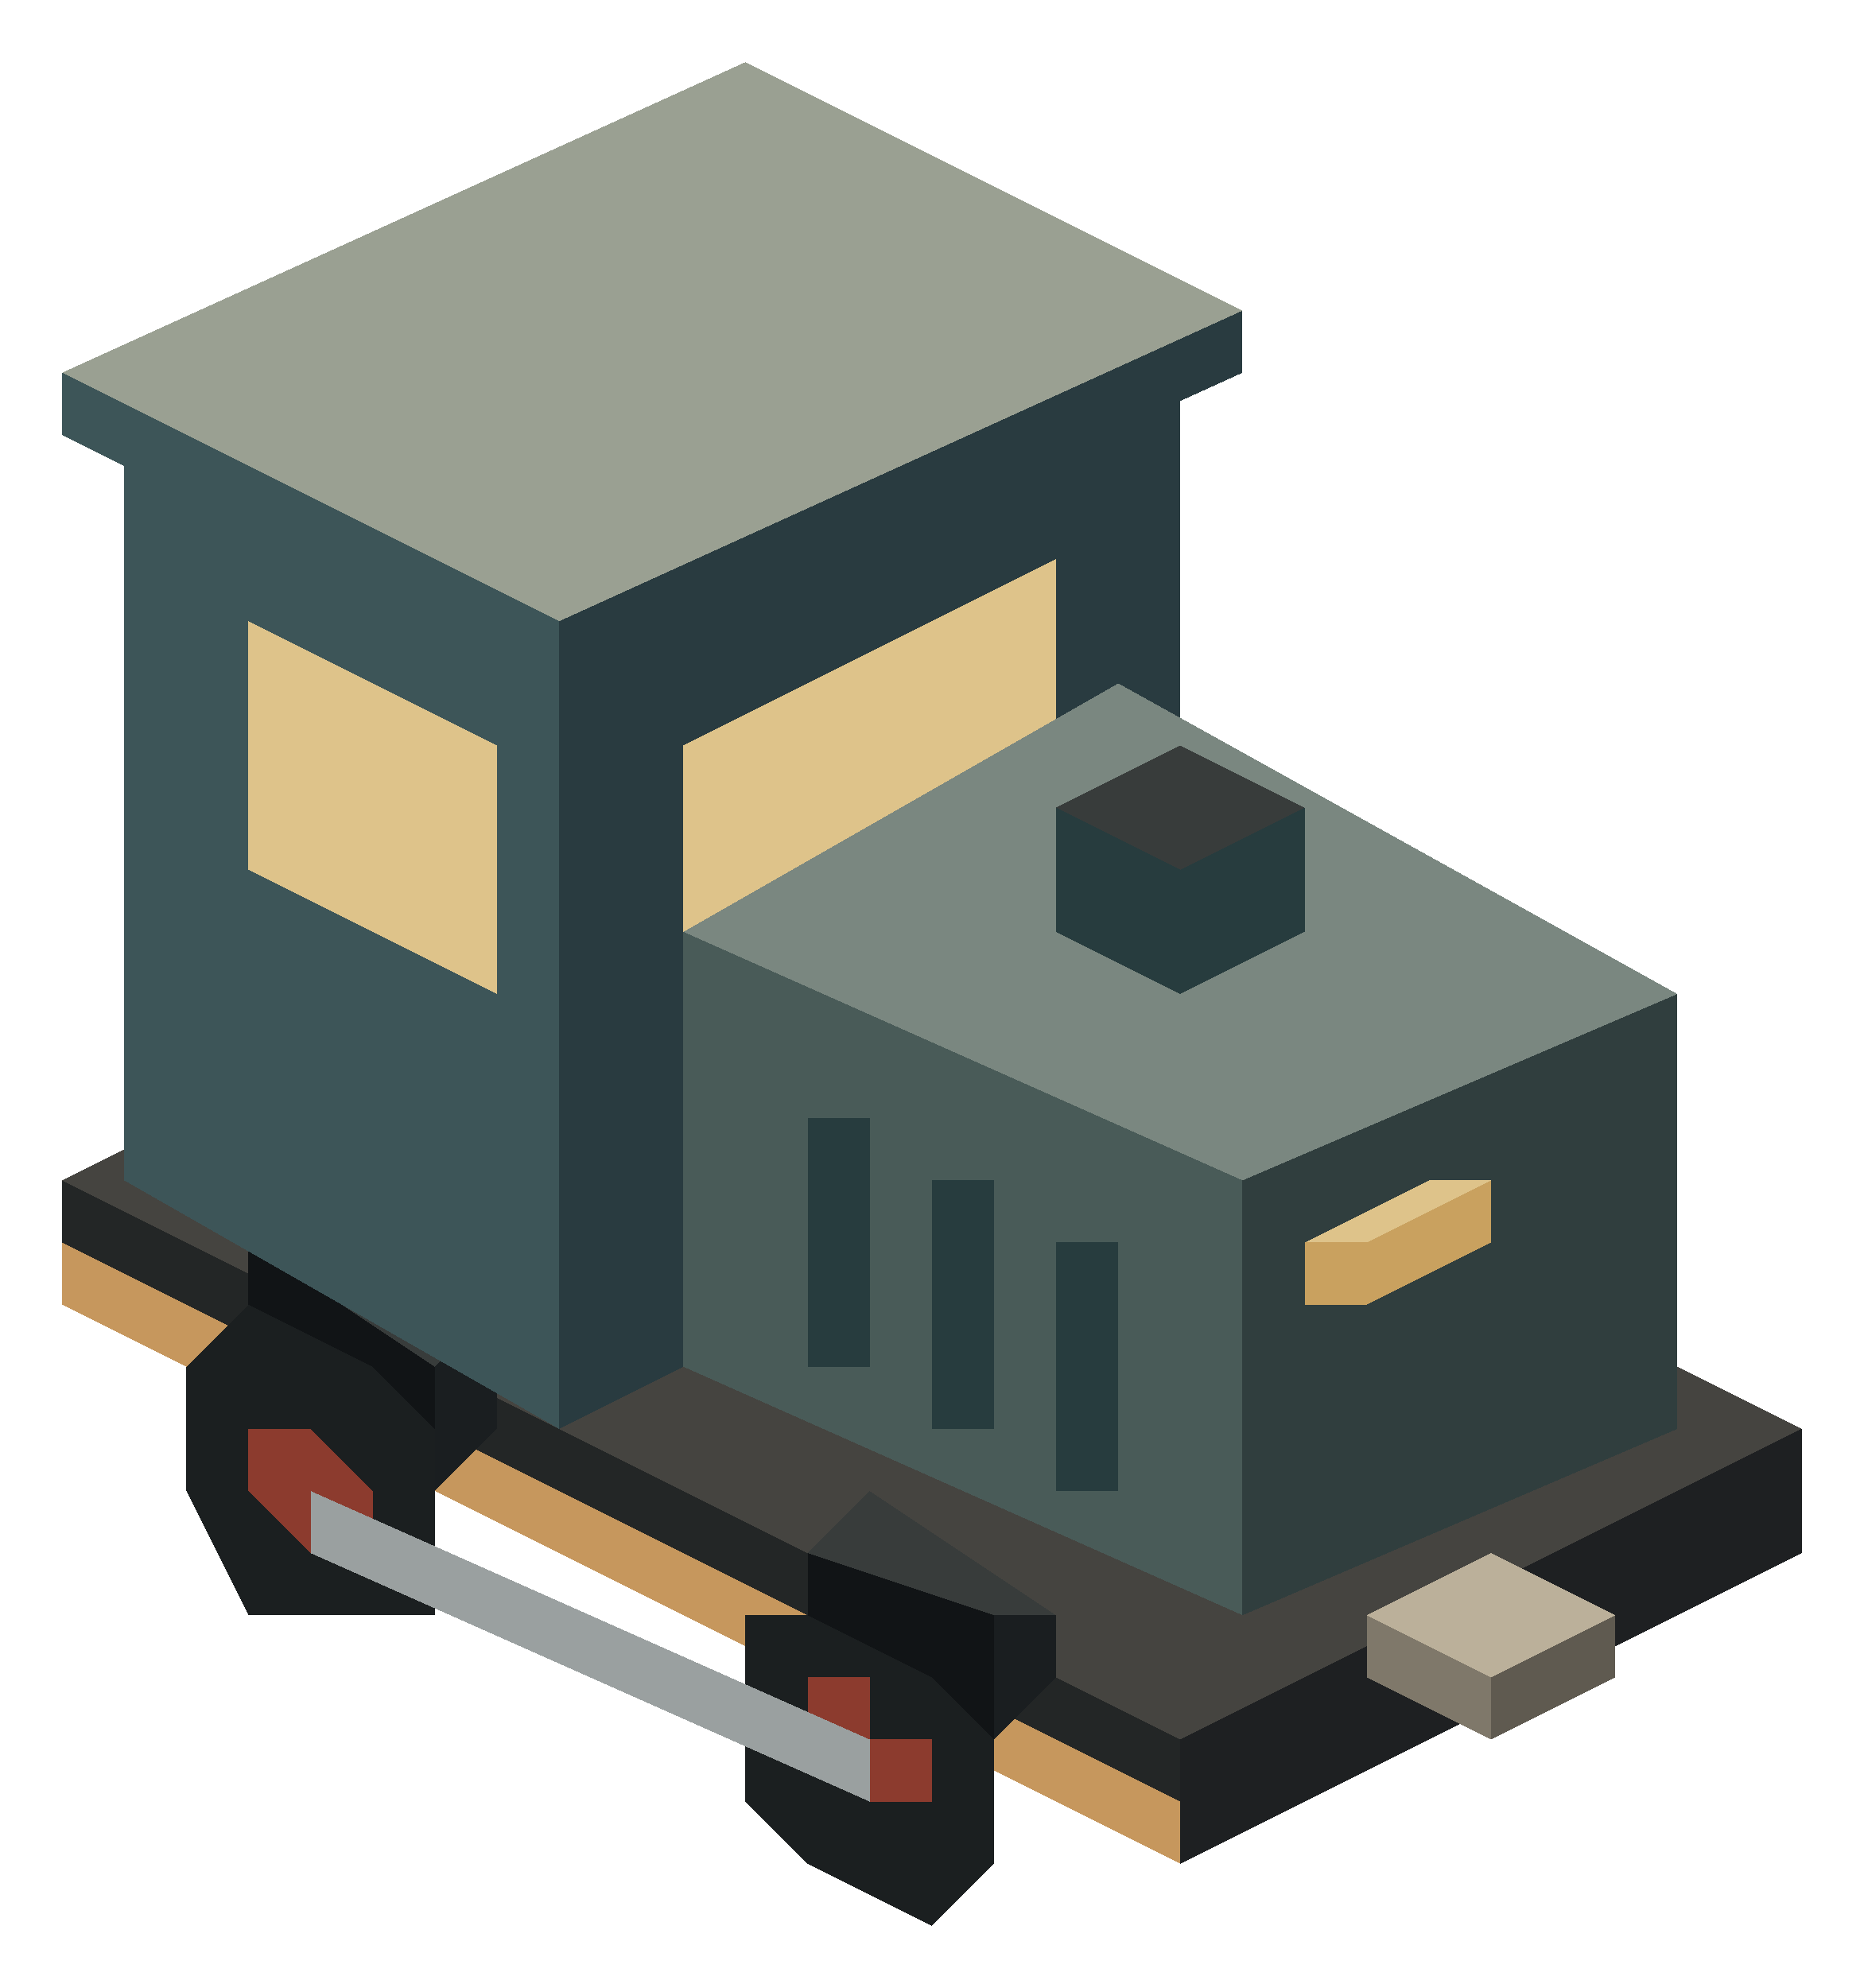
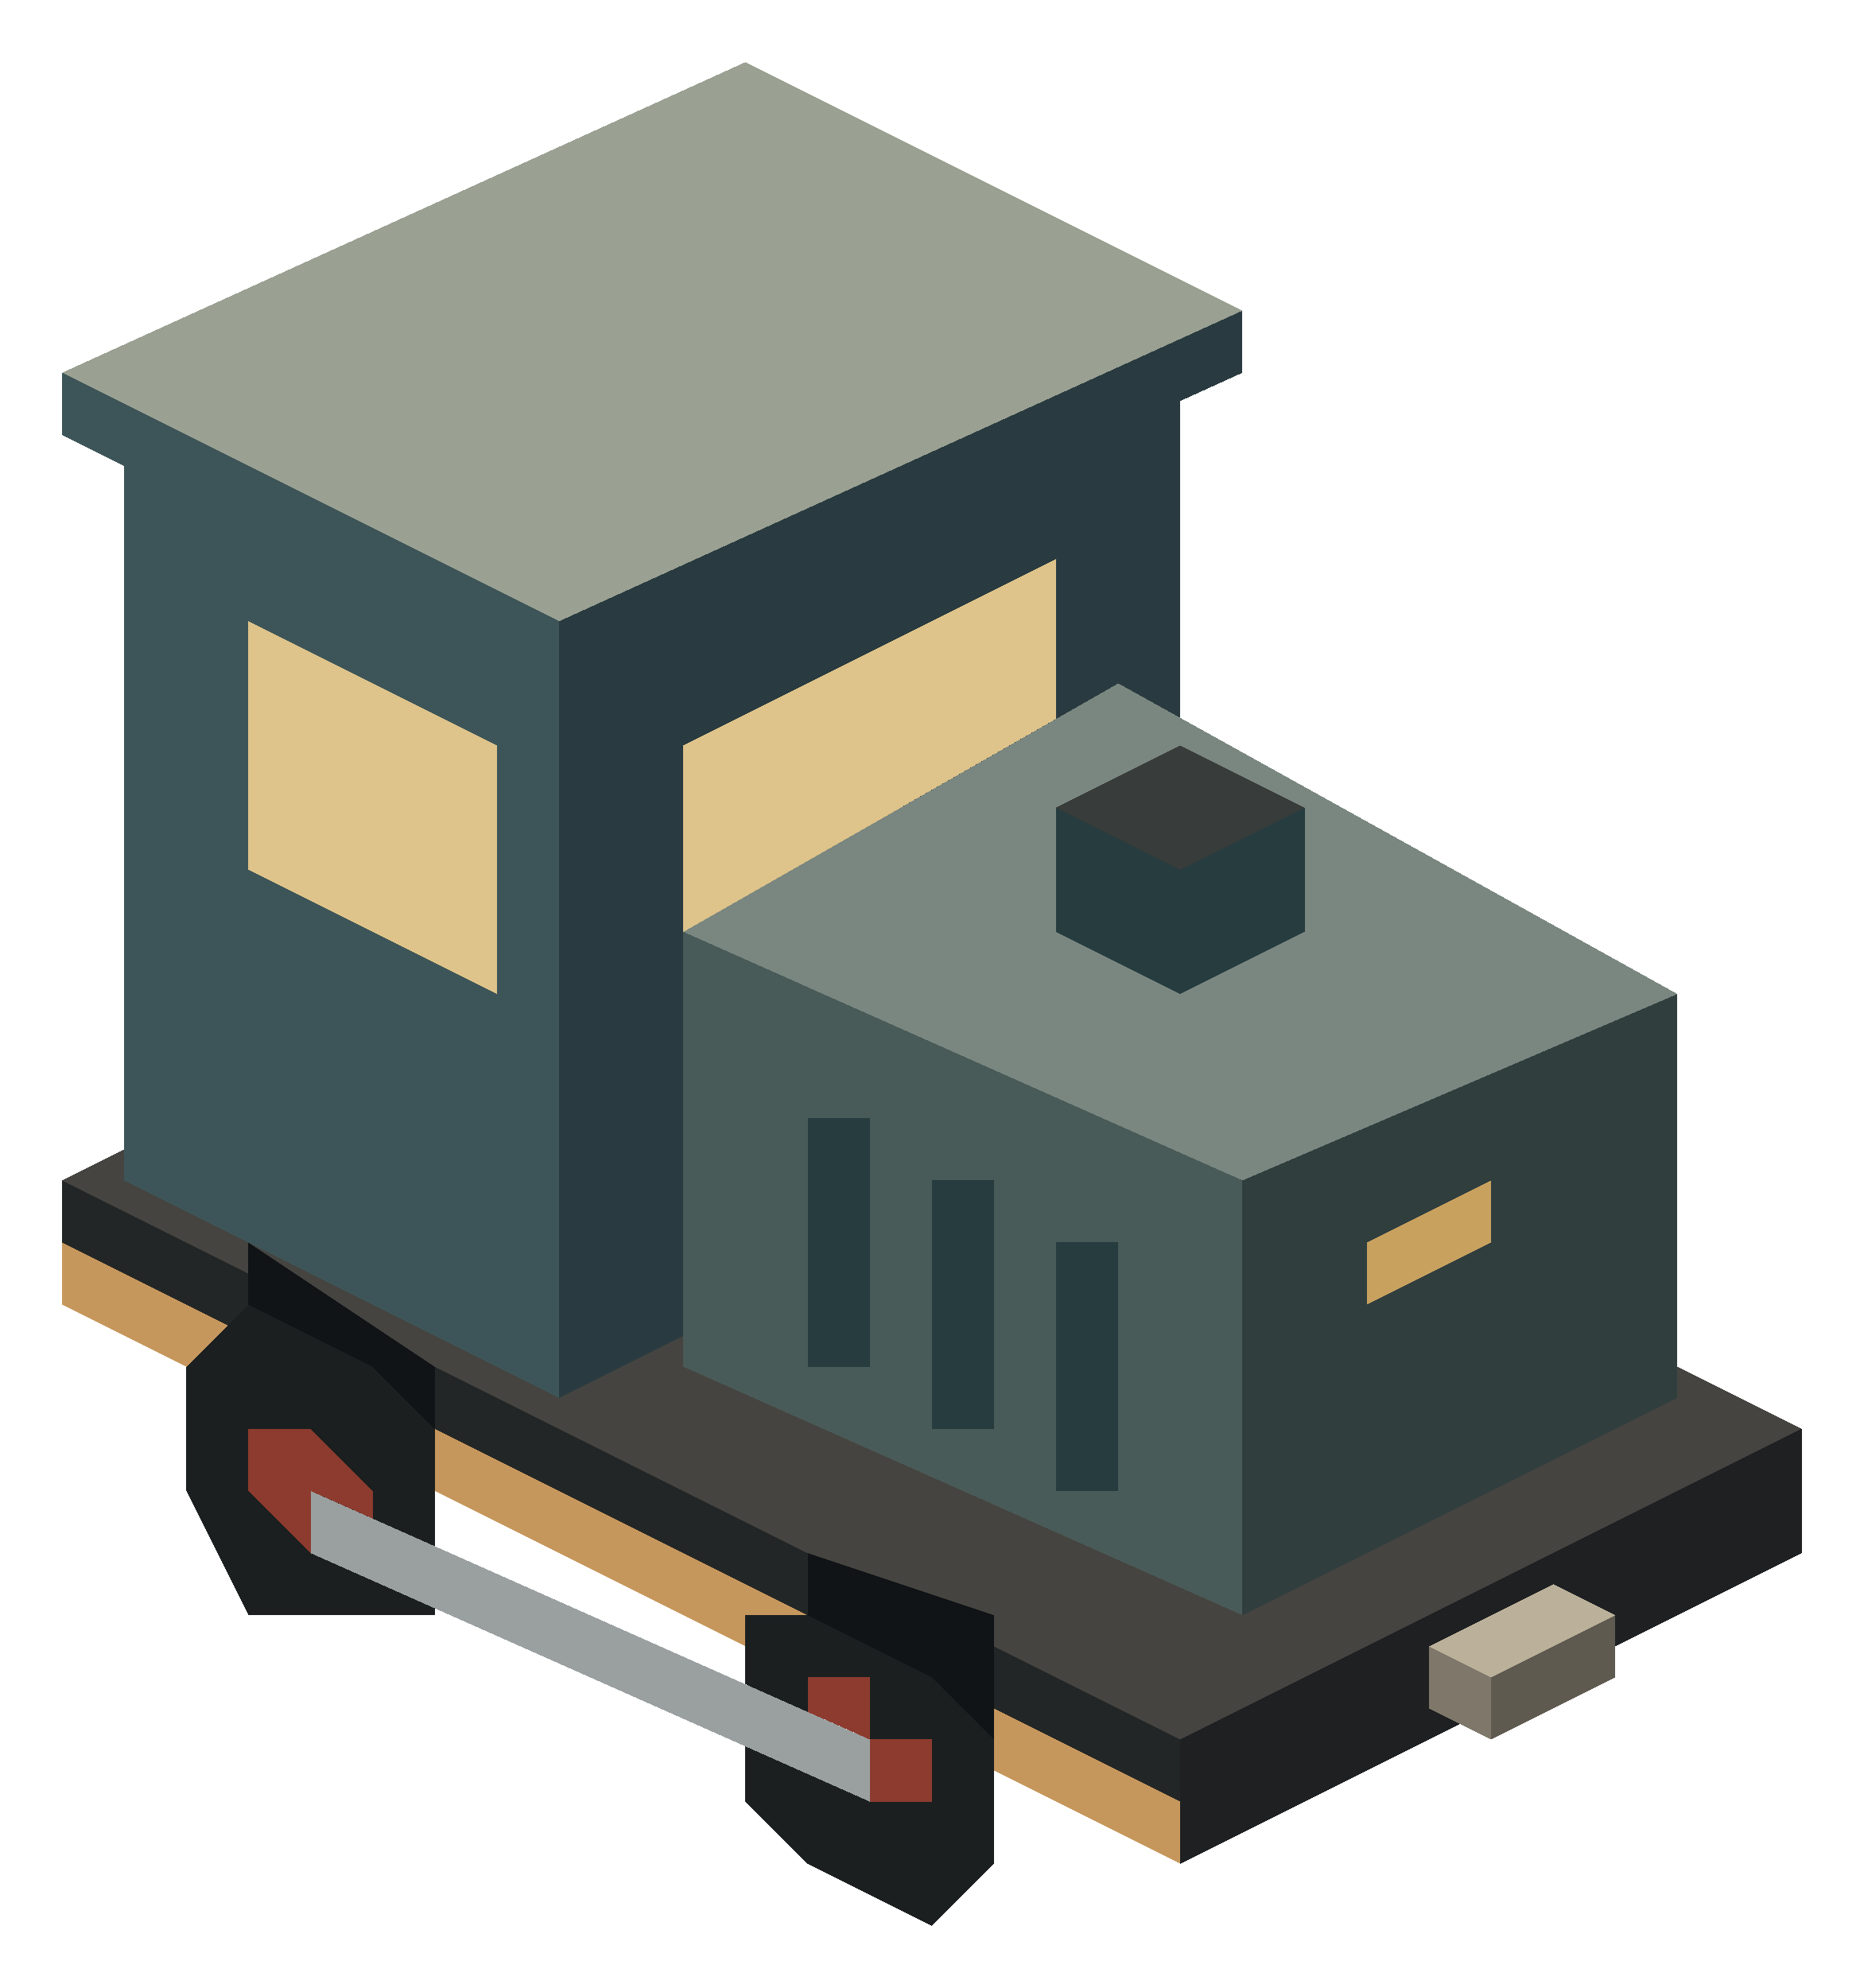
<svg xmlns="http://www.w3.org/2000/svg" width="30" height="32" viewBox="0 0 30 32" shape-rendering="crispEdges" data-template="railyard-loco-diesel-shunter-right" data-anchor-x="6" data-anchor-y="21" data-length-m="9">
+   <g id="silhouette-underlays">
+     <path d="M4,17 6,16 8,17 8,18 6,19 4,18Z" fill="#5f5a50" />
+     <path d="M1,19 11,14 29,23 29,25 19,30 1,21Z" fill="#1e2022" />
+     <path d="M4,20 5,20 8,21 8,23 7,24 4,22Z" fill="#1a1e20" />
+     <path d="M13,25 14,24 17,26 17,27 16,28 13,27Z" fill="#1a1e20" />
+     <path d="M2,7 12,2 19,6 19,18 9,23 2,19Z" fill="#293b40" />
+     <path d="M1,6 12,1 20,5 20,6 9,11 1,7Z" fill="#293b40" />
+     <path d="M11,15 18,11 27,16 27,23 20,26 11,22Z" fill="#303e3e" />
+     <path d="M17,13 19,12 21,13 21,15 19,16 17,15Z" fill="#273c3e" />
+     <path d="M21,20 23,19 24,19 24,20 22,21 21,21Z" fill="#c9a15f" />
+     <path d="M22,26 24,25 26,26 26,27 24,28 22,27Z" fill="#5f5a50" />
+   </g>
  <g id="coupler">
-     <polygon points="4,17 6,16 8,17 8,18 6,19 4,18" fill="#5f5a50" />
-     <polygon points="4,18 6,19 6,18 4,17" fill="#7f786a" />
-     <polygon points="8,18 6,19 6,18 8,17" fill="#5f5a50" />
-     <polygon points="6,16 8,17 6,18 4,17" fill="#bbb09a" />
-   </g>
+ </g>
  <g id="frame">
-     <polygon points="1,19 11,14 29,23 29,25 19,30 1,21" fill="#1e2022" />
-     <polygon points="1,21 19,30 19,28 1,19" fill="#232626" />
-     <polygon points="29,25 19,30 19,28 29,23" fill="#1e2022" />
-     <polygon points="11,14 29,23 19,28 1,19" fill="#454440" />
-     <polygon points="1,20 19,29 19,30 1,21" fill="#c6975d" />
+     <path d="M10,24 7,22 13,25ZM16,27.5 16,26.5 19,28 19,29ZM13,26 13,26 10,24 13,25 13,25ZM13,26 7,23 7,22 7,22ZM3,21 1,20 1,19 3,20ZM4,21 3.667,21.333 3,21 3,20 4,20.5Z" fill="#232626" />
+     <path d="M24,26 23,26.5 22.5,26.25 24,25.5ZM29,24.5 26,26 24.5,25.25 29,23ZM25,25.5 24,26 24,25.5 24.5,25.25ZM26,26 29,24.5 29,25 26,26.5ZM23.5,27.75 19,30 19,28 21.5,26.75ZM23,26.5 23,27.5 21.5,26.75 22.5,26.25Z" fill="#1e2022" />
+     <path d="M2,18.5 2,19.5 1,19ZM2,19 4,20 4,20.5 2,19.5ZM9,22.5 11,21.5 11,24 9,23ZM27.412,22.294 27.5,22.25 29,23 29,23ZM27.412,22.294 27,22.111 27,22 27.5,22.25ZM20,26 27.412,22.294 29,23 29,23 20.2,27.4 20,27.333ZM27,22.5 27,22.111 27.412,22.294ZM11,22 20,26 20,27.333 13,25 11,24ZM4,20 4,20 9,22.5 9,23 7,22ZM16,26 20.2,27.4 19,28 16,26.5Z" fill="#454440" />
+     <path d="M16,28 16,27.5 19,29 19,30 19,30ZM16,28 19,30 19,30 16,28.5ZM7,23 12,25.5 12,26.5 7,24ZM12,26 12,25.5 13,26 13,26 13,26ZM1,20 1,20 1,20 1.667,21.333 1,21ZM1,20 1,20 1,20 3,21.333 3,22 1.667,21.333ZM3,21.333 3.4,21.6 3,22 3,22ZM3,21.333 1,20 1,20 3,21ZM3.4,21.6 3,21.333 3,21 3.667,21.333Z" fill="#c6975d" />
  </g>
  <g id="wheels">
-     <polygon points="4,20 5,20 8,21 8,23 7,24 4,22" fill="#1a1e20" />
-     <polygon points="4,22 7,24 7,22 4,20" fill="#111416" />
-     <polygon points="8,23 7,24 7,22 8,21" fill="#1a1e20" />
-     <polygon points="5,20 8,21 7,22 4,20" fill="#383c3b" />
-     <polygon points="7,25 7,23 6,22 4,21 3,22 3,23 3,24 4,26 6,26 7,26" fill="#1b1f20" />
-     <polygon points="6,24 6,24 5,23 5,23 4,23 4,23 4,24 5,25 5,25 6,25" fill="#8c3b2e" />
-     <polygon points="13,25 14,24 17,26 17,27 16,28 13,27" fill="#1a1e20" />
-     <polygon points="13,27 16,28 16,26 13,25" fill="#111416" />
-     <polygon points="17,27 16,28 16,26 17,26" fill="#1a1e20" />
-     <polygon points="14,24 17,26 16,26 13,25" fill="#383c3b" />
-     <polygon points="16,29 16,28 15,27 13,26 12,26 12,27 12,29 13,30 15,31 16,30" fill="#1b1f20" />
-     <polygon points="15,29 15,28 14,28 14,27 13,27 13,28 13,28 14,29 14,29 15,29" fill="#8c3b2e" />
-     <polygon points="5,24 14,28 14,29 5,25" fill="#9aa0a0" />
+     <path d="M4,21 4,20 4.6,20.4ZM4,21 4,21 4.6,20.4 7,22 7,22.5ZM6,22 7,22.5 7,23ZM13,26 13,25 16,26 16,26ZM13,26 13,26 16,26 16,26 16,27.5ZM15,27 16,27.5 16,28 16,28Z" fill="#111416" />
+     <path d="M7,25.889 7,26 6,26 4,26 3.5,25 5,25ZM3,23.111 3,23 3,22 4,21 6,22 7,23 7,24.889ZM5,25 3.5,25 3.071,24.143ZM5,25 5,25 3.071,24.143 3,24 3,23.111 5,24ZM5,25 3.5,25 3,24 3,23 3,23ZM4,24 3,23 3,23 3,22 4,21 4,21ZM4,23.556 4,21 4,21 6,22 7,23 7,24.889ZM5,25 5,25 4,24 4,23.556 5,24ZM4,23 4,21 4,21 6,22 7,23 7,23ZM4,23.556 4,23 7,23 7,23 7,24.889ZM5,25 5,25 4,24 4,23.556 5,24ZM6.8,24.8 5,23 7,23 7,23 7,24.889ZM4,23.556 4,23 5,23 6.8,24.8ZM5,25 5,25 4,24 4,23.556 5,24ZM6,24.444 6,24 6.8,24.8ZM12,27 12,27 12,26 13,26 15,27 15,27ZM14,28 14,27 15,27 15,27 16,28 16,28ZM16,30 15,31 15,31 15,28 16,28 16,28 16,29ZM15,29 15,29 15,31 15,31 14,30.5 14,29ZM12.2,27.2 12,27.111 12,27 12,27 12,27ZM14,29 14,29 14,29 14,30.5 13,30 12,29 12,28.111ZM13,27 13,27 13,27.556 12.2,27.2 12,27 12,27 12,27 13,27Z" fill="#1b1f20" />
+     <path d="M6,24.444 4,23.556 4,23 4,23 5,23 5,23 6,24 6,24ZM5,24 5,25 5,25 5,25 4,24 4,23.556ZM13,27 14,27 14,28ZM14,28 15,28 15,29ZM14,28 15,29 14,29ZM13.357,27.714 13,27 14,28 14,28ZM13.357,27.714 13,27.556 13,27Z" fill="#8c3b2e" />
+     <path d="M5,24 14,28 14,29 5,25Z" fill="#9aa0a0" />
  </g>
  <g id="cab">
-     <polygon points="2,7 12,2 19,6 19,18 9,23 2,19" fill="#293b40" />
-     <polygon points="2,19 9,23 9,11 2,7" fill="#3d5558" />
-     <polygon points="19,18 9,23 9,11 19,6" fill="#293b40" />
-     <polygon points="12,2 19,6 9,11 2,7" fill="#9aa092" />
-     <polygon points="4,14 8,16 8,12 4,10" fill="#dec38a" />
-     <polygon points="17,13 11,16 11,12 17,9" fill="#dec38a" />
-     <polygon points="1,6 12,1 20,5 20,6 9,11 1,7" fill="#293b40" />
-     <polygon points="1,7 9,11 9,10 1,6" fill="#3d5558" />
-     <polygon points="20,6 9,11 9,10 20,5" fill="#293b40" />
-     <polygon points="12,1 20,5 9,10 1,6" fill="#9aa092" />
+     <path d="M2,9 2,7.5 9,11 9,11 9,12.5ZM8,12 9,12.5 9,22.5 8,22ZM2,13 8,16 8,22 2,19 2,19ZM4,14 2,13 2,9 4,10ZM1,6 9,10 9,11 1,7Z" fill="#3d5558" />
+     <path d="M11,10.091 11,14 9,13 9,11 9,11ZM19,6.455 19,8 11,12 11,10.091ZM17,11.5 17,9 19,8 19,10.5ZM18,11 19,10.5 19,11.556ZM17,11.571 17,11.5 18,11ZM10.471,21.765 9,22.5 9,21.111ZM11,16 11,21.5 10.471,21.765 9,21.111 9,17ZM11,14 11,16 9,17 9,13ZM20,6 9,11 9,10 20,5Z" fill="#293b40" />
+     <path d="M4,10 8,12 8,16 4,14ZM17,11.5 11,14.5 11,12 17,9ZM17,11.5 17,11.571 11,15 11,15 11,14.5Z" fill="#dec38a" />
+     <path d="M12,1 20,5 9,10 1,6Z" fill="#9aa092" />
  </g>
  <g id="hood">
-     <polygon points="11,15 18,11 27,16 27,23 20,26 11,22" fill="#303e3e" />
-     <polygon points="11,22 20,26 20,19 11,15" fill="#495b58" />
-     <polygon points="27,23 20,26 20,19 27,16" fill="#303e3e" />
-     <polygon points="18,11 27,16 20,19 11,15" fill="#7a8780" />
-     <polygon points="13,18 14,18 14,22 13,22" fill="#273c3e" />
-     <polygon points="15,19 16,19 16,23 15,23" fill="#273c3e" />
-     <polygon points="17,20 18,20 18,24 17,24" fill="#273c3e" />
-     <polygon points="17,13 19,12 21,13 21,15 19,16 17,15" fill="#273c3e" />
-     <polygon points="17,15 19,16 19,14 17,13" fill="#273c3e" />
-     <polygon points="21,15 19,16 19,14 21,13" fill="#273c3e" />
-     <polygon points="19,12 21,13 19,14 17,13" fill="#383c3b" />
-     <polygon points="21,20 23,19 24,19 24,20 22,21 21,21" fill="#c9a15f" />
-     <polygon points="21,21 22,21 22,20 21,20" fill="#c9a15f" />
-     <polygon points="24,20 22,21 22,20 24,19" fill="#c9a15f" />
-     <polygon points="23,19 24,19 22,20 21,20" fill="#dec38a" />
+     <path d="M11,18 11,15 17.75,18ZM14,19 14,18 17.75,18 20,19 20,19ZM16,20 16,19 20,19 20,19 20,20ZM18,20 20,20 20,26 18,25.111ZM16,24 18,24 18,25.111 16,24.222ZM17,24 16,24 16,20 17,20ZM14,23 16,23 16,24.222 14,23.333ZM15,23 14,23 14,19 15,19ZM11,22 14,22 14,23.333 11,22ZM11,18 13,18 13,22 11,22 11,22Z" fill="#495b58" />
+     <path d="M27,18.5 27,22 23.5,20.25ZM22,19.5 20.538,18.769 22,18.143ZM27,17.5 22.5,19.75 22,19.5 22,18.143 27,16ZM24,19 27,17.5 27,18.5 24,20ZM23.5,20.25 27,22 27,22.5 20,26 20,26 20,22ZM22,19.5 22,21 20,22 20,19 20.538,18.769ZM22,20 22,19.5 22.5,19.75Z" fill="#303e3e" />
+     <path d="M21,15 23.211,13.895 27,16 24.846,16.923ZM19,12 17.533,11.267 18,11 19,11.556ZM19,12 19,12 17,13 15.667,12.333 17.533,11.267ZM21,13 19,12 19,11.556 21.316,12.842ZM21,15 21,13 21.316,12.842 23.211,13.895ZM19,16 21,15 24.846,16.923 20,19 19,18.556ZM13.8,13.4 19,16 19,18.556 11,15ZM17,15 13.8,13.4 15.667,12.333 17,13Z" fill="#7a8780" />
+     <path d="M13,18 14,18 14,22 13,22ZM15,19 16,19 16,23 15,23ZM17,20 18,20 18,24 17,24ZM17,13 19,14 19,16 17,15ZM21,15 19,16 19,14 21,13Z" fill="#273c3e" />
+     <path d="M19,12 21,13 19,14 17,13Z" fill="#383c3b" />
+     <path d="M24,20 22,21 22,20 24,19Z" fill="#c9a15f" />
  </g>
  <g id="coupler">
-     <polygon points="22,26 24,25 26,26 26,27 24,28 22,27" fill="#5f5a50" />
-     <polygon points="22,27 24,28 24,27 22,26" fill="#7f786a" />
-     <polygon points="26,27 24,28 24,27 26,26" fill="#5f5a50" />
-     <polygon points="24,25 26,26 24,27 22,26" fill="#bbb09a" />
+     <path d="M24,27.5 24,28 23.5,27.75ZM23,26.5 24,27 24,27.5 23.5,27.75 23,27.5Z" fill="#7f786a" />
+     <path d="M26,27 24,28 24,27 26,26Z" fill="#5f5a50" />
+     <path d="M25,25.5 26,26 24,27 23,26.5Z" fill="#bbb09a" />
  </g>
</svg>
